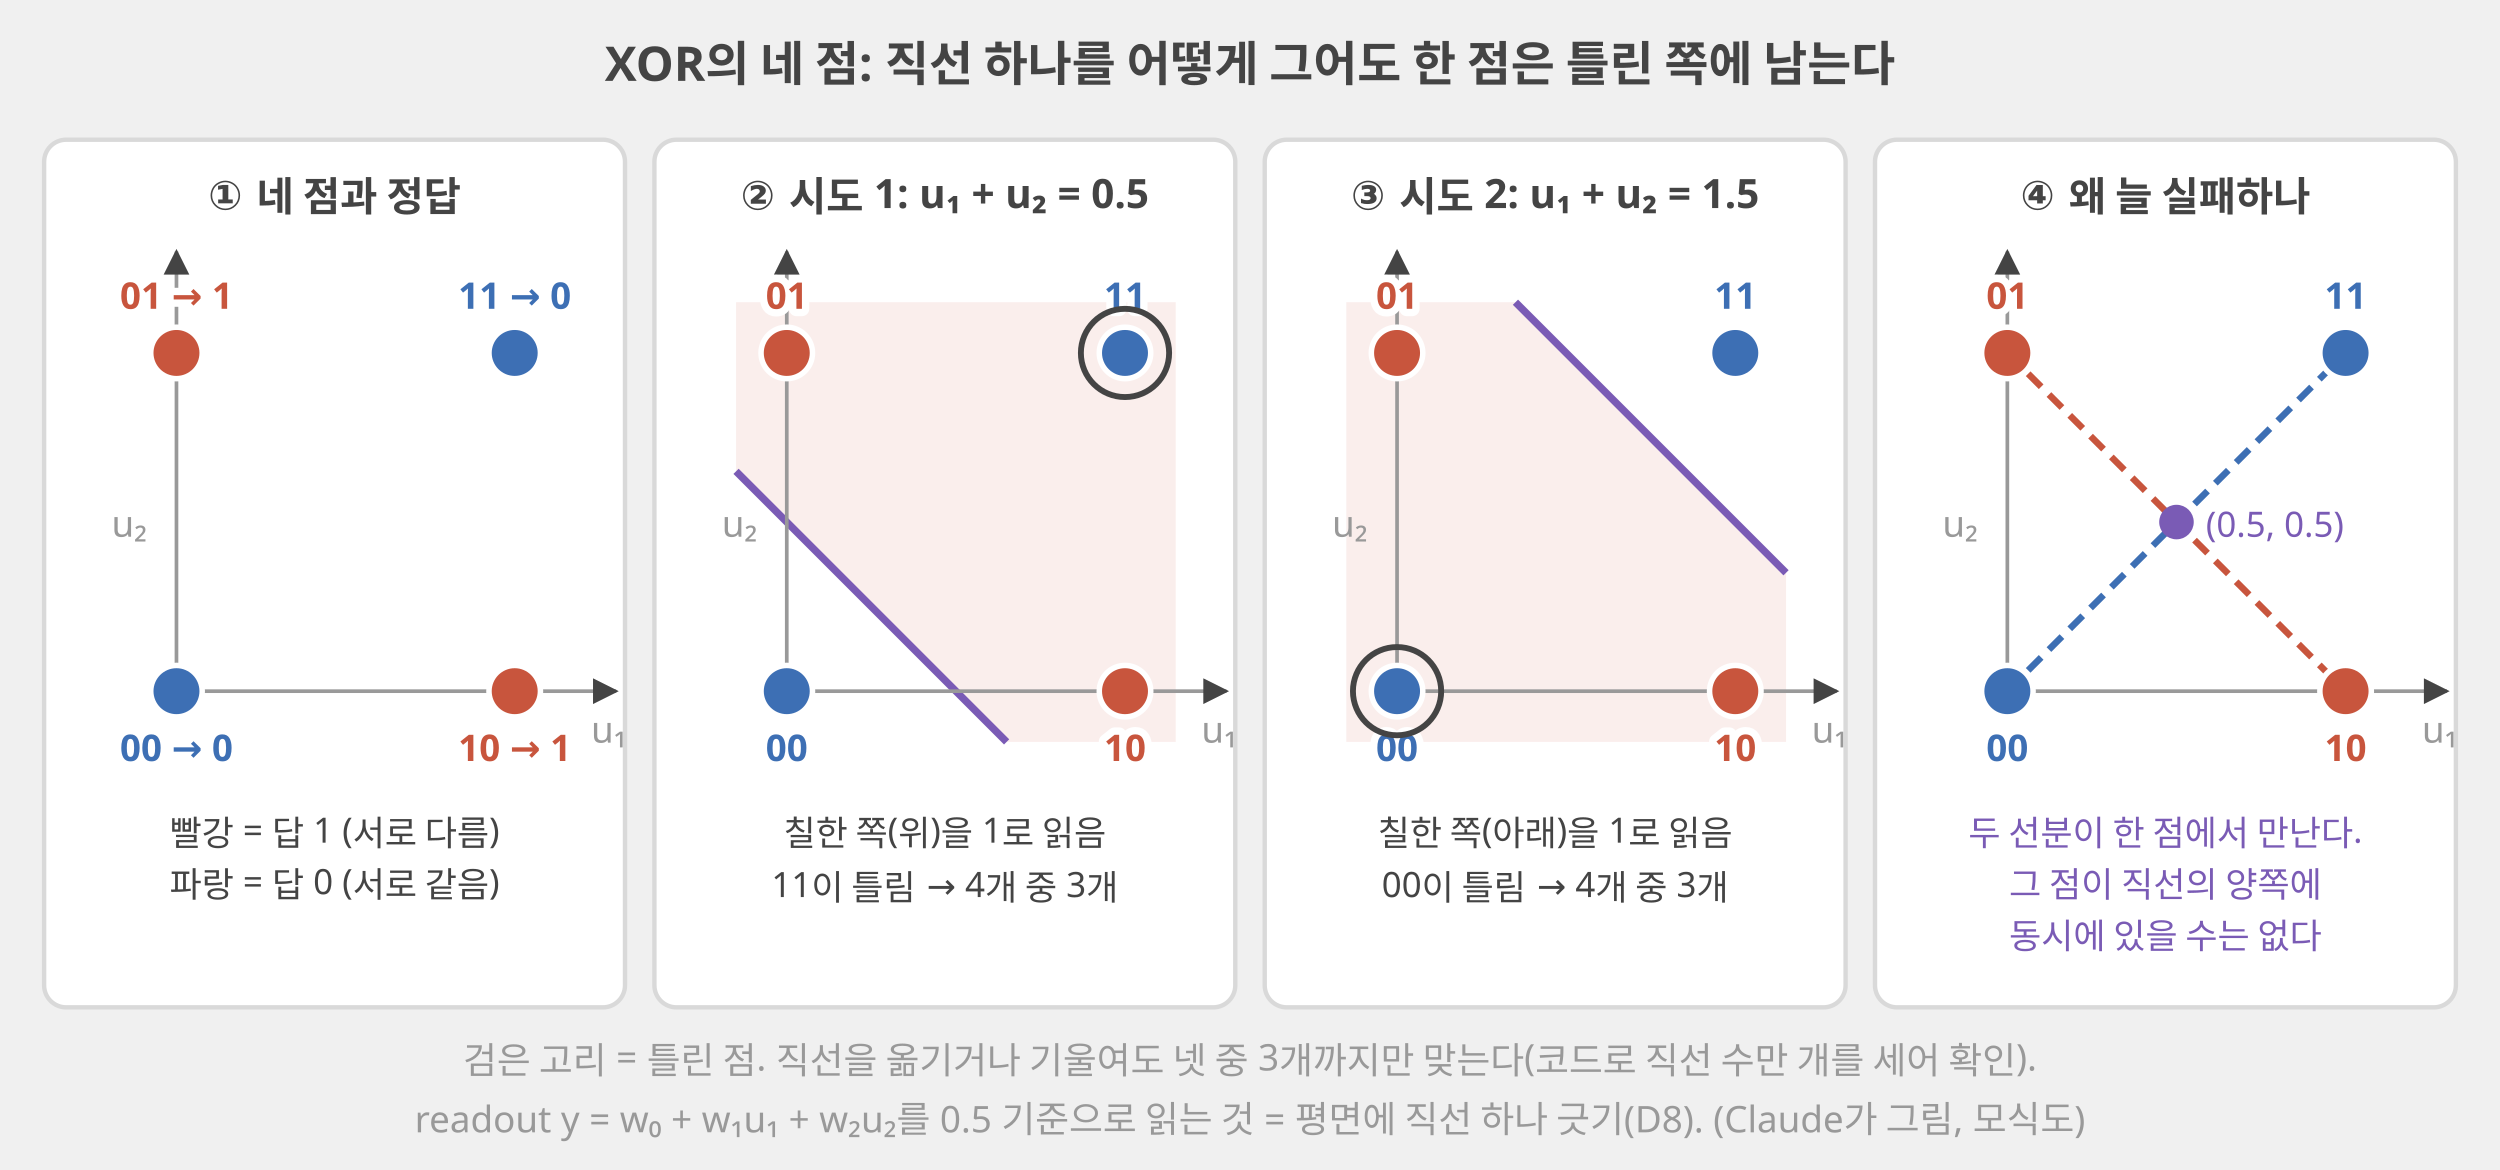
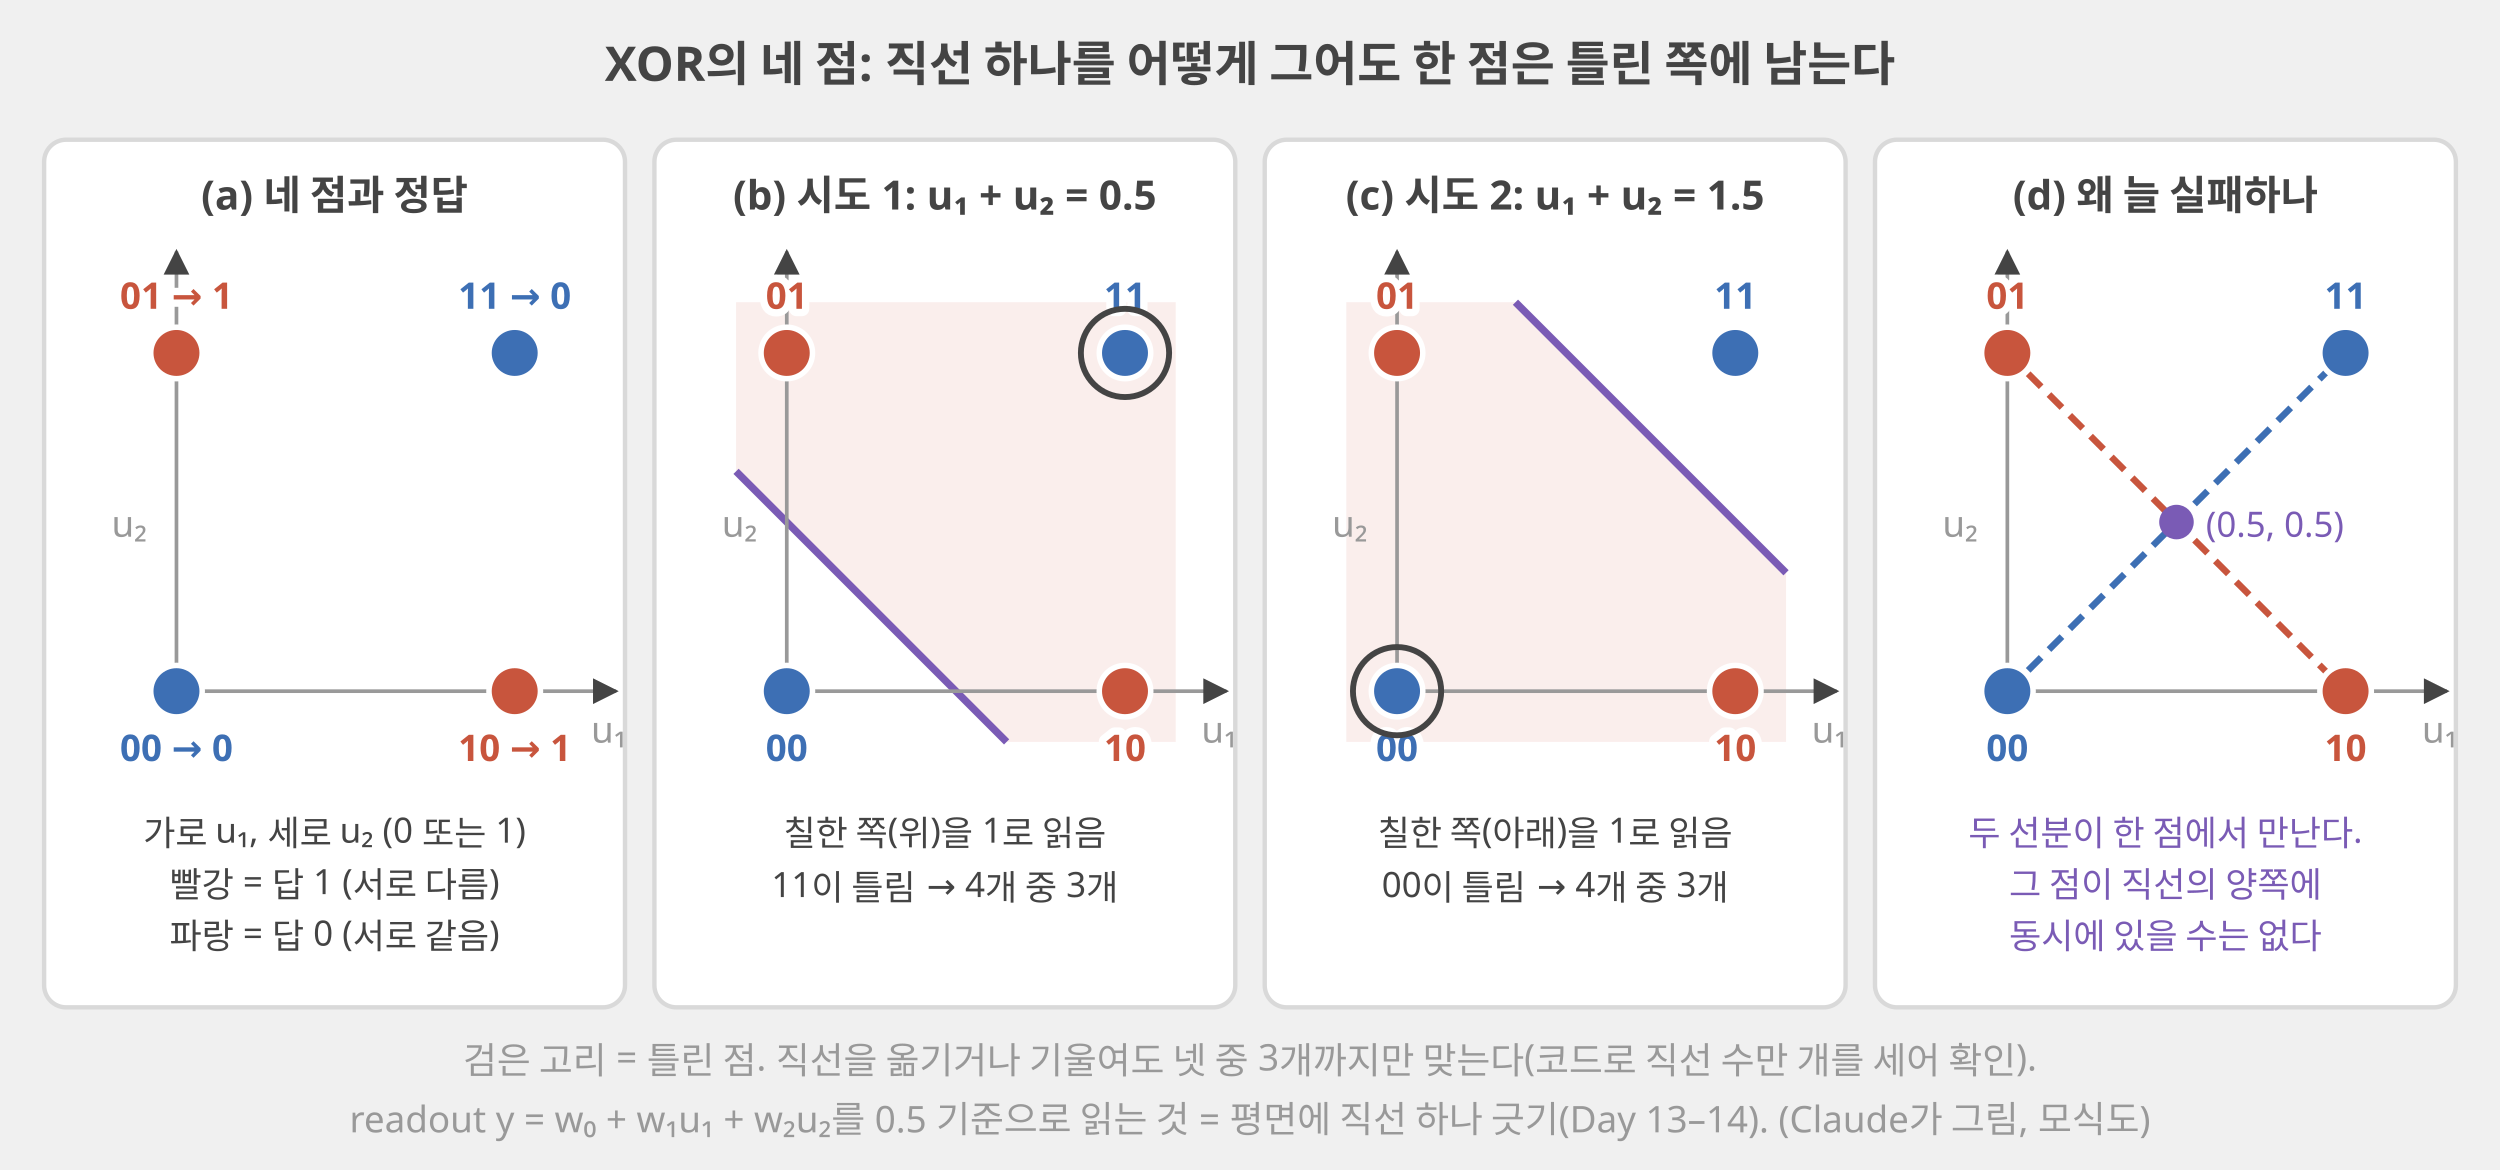
<svg xmlns="http://www.w3.org/2000/svg" viewBox="0 0 680 318" width="100%" font-family="Noto Sans KR, Malgun Gothic, sans-serif" font-size="13" fill="#444">
  <defs>
    <marker id="arr" viewBox="0 0 10 10" refX="9" refY="5" markerWidth="7" markerHeight="7" orient="auto-start-reverse">
      <path d="M0,0 L10,5 L0,10 z" fill="#444" />
    </marker>
  </defs>
  <text x="340.0" y="22" font-size="13" fill="#444" text-anchor="middle" font-weight="bold">XOR의 네 점: 직선 하나를 어떻게 그어도 한 점은 틀린 쪽에 남는다</text>
  <rect x="12" y="38" width="158" height="236" rx="6" fill="#fff" stroke="#d9d9d9" stroke-width="1.2" />
-   <text x="91" y="57" font-size="11" fill="#444" text-anchor="middle" font-weight="bold">① 네 점과 정답</text>
+   <text x="91" y="57" font-size="11" fill="#444" text-anchor="middle" font-weight="bold">(a) 네 점과 정답</text>
  <line x1="48" y1="188" x2="167.6" y2="188" stroke="#999" stroke-width="1" marker-end="url(#arr)" />
  <line x1="48" y1="188" x2="48" y2="68.4" stroke="#999" stroke-width="1" marker-end="url(#arr)" />
  <text x="165.6" y="202" font-size="10" fill="#999" text-anchor="middle" font-weight="normal">u₁</text>
  <text x="40" y="146.0" font-size="10" fill="#999" text-anchor="end" font-weight="normal">u₂</text>
  <circle cx="48" cy="188" r="7" fill="#3d6fb4" stroke="#fff" stroke-width="1.5" />
  <text x="48" y="207" font-size="10" fill="#3d6fb4" text-anchor="middle" font-weight="bold" stroke="#fff" stroke-width="4" paint-order="stroke" stroke-linejoin="round">00 → 0</text>
  <circle cx="48" cy="96" r="7" fill="#c8553d" stroke="#fff" stroke-width="1.5" />
  <text x="48" y="84" font-size="10" fill="#c8553d" text-anchor="middle" font-weight="bold" stroke="#fff" stroke-width="4" paint-order="stroke" stroke-linejoin="round">01 → 1</text>
  <circle cx="140" cy="188" r="7" fill="#c8553d" stroke="#fff" stroke-width="1.5" />
  <text x="140" y="207" font-size="10" fill="#c8553d" text-anchor="middle" font-weight="bold" stroke="#fff" stroke-width="4" paint-order="stroke" stroke-linejoin="round">10 → 1</text>
  <circle cx="140" cy="96" r="7" fill="#3d6fb4" stroke="#fff" stroke-width="1.5" />
  <text x="140" y="84" font-size="10" fill="#3d6fb4" text-anchor="middle" font-weight="bold" stroke="#fff" stroke-width="4" paint-order="stroke" stroke-linejoin="round">11 → 0</text>
-   <text x="91" y="230" font-size="9.5" fill="#444" text-anchor="middle" font-weight="normal">빨강 = 답 1 (서로 다름)</text>
-   <text x="91" y="244" font-size="9.5" fill="#444" text-anchor="middle" font-weight="normal">파랑 = 답 0 (서로 같음)</text>
+   <text x="91" y="230" font-size="9.5" fill="#444" text-anchor="middle" font-weight="normal">가로 u₁, 세로 u₂ (0 또는 1)</text>
+   <text x="91" y="244" font-size="9.5" fill="#444" text-anchor="middle" font-weight="normal">빨강 = 답 1 (서로 다름)</text>
+   <text x="91" y="258" font-size="9.5" fill="#444" text-anchor="middle" font-weight="normal">파랑 = 답 0 (서로 같음)</text>
  <rect x="178" y="38" width="158" height="236" rx="6" fill="#fff" stroke="#d9d9d9" stroke-width="1.2" />
-   <text x="257" y="57" font-size="11" fill="#444" text-anchor="middle" font-weight="bold">② 시도 1: u₁ + u₂ = 0.5</text>
+   <text x="257" y="57" font-size="11" fill="#444" text-anchor="middle" font-weight="bold">(b) 시도 1: u₁ + u₂ = 0.5</text>
  <polygon points="273.8,201.8 319.8,201.8 319.8,82.2 200.2,82.2 200.2,128.2" fill="#c8553d" fill-opacity="0.10" stroke="none" />
  <line x1="200.2" y1="128.2" x2="273.8" y2="201.8" stroke="#7a5bb5" stroke-width="2" />
  <line x1="214" y1="188" x2="333.6" y2="188" stroke="#999" stroke-width="1" marker-end="url(#arr)" />
  <line x1="214" y1="188" x2="214" y2="68.4" stroke="#999" stroke-width="1" marker-end="url(#arr)" />
  <text x="331.6" y="202" font-size="10" fill="#999" text-anchor="middle" font-weight="normal">u₁</text>
  <text x="206" y="146.0" font-size="10" fill="#999" text-anchor="end" font-weight="normal">u₂</text>
  <circle cx="214" cy="188" r="7" fill="#3d6fb4" stroke="#fff" stroke-width="1.5" />
  <text x="214" y="207" font-size="10" fill="#3d6fb4" text-anchor="middle" font-weight="bold" stroke="#fff" stroke-width="4" paint-order="stroke" stroke-linejoin="round">00</text>
  <circle cx="214" cy="96" r="7" fill="#c8553d" stroke="#fff" stroke-width="1.5" />
  <text x="214" y="84" font-size="10" fill="#c8553d" text-anchor="middle" font-weight="bold" stroke="#fff" stroke-width="4" paint-order="stroke" stroke-linejoin="round">01</text>
  <circle cx="306" cy="188" r="7" fill="#c8553d" stroke="#fff" stroke-width="1.5" />
  <text x="306" y="207" font-size="10" fill="#c8553d" text-anchor="middle" font-weight="bold" stroke="#fff" stroke-width="4" paint-order="stroke" stroke-linejoin="round">10</text>
  <circle cx="306" cy="96" r="7" fill="#3d6fb4" stroke="#fff" stroke-width="1.5" />
  <text x="306" y="84" font-size="10" fill="#3d6fb4" text-anchor="middle" font-weight="bold" stroke="#fff" stroke-width="4" paint-order="stroke" stroke-linejoin="round">11</text>
  <circle cx="306" cy="96" r="12" fill="none" stroke="#444" stroke-width="1.6" />
  <text x="257" y="230" font-size="9.5" fill="#444" text-anchor="middle" font-weight="normal">칠한 쪽(위)을 1로 읽음</text>
  <text x="257" y="244" font-size="9.5" fill="#444" text-anchor="middle" font-weight="normal">11이 틀림 → 4개 중 3개</text>
  <rect x="344" y="38" width="158" height="236" rx="6" fill="#fff" stroke="#d9d9d9" stroke-width="1.2" />
-   <text x="423" y="57" font-size="11" fill="#444" text-anchor="middle" font-weight="bold">③ 시도 2: u₁ + u₂ = 1.5</text>
+   <text x="423" y="57" font-size="11" fill="#444" text-anchor="middle" font-weight="bold">(c) 시도 2: u₁ + u₂ = 1.5</text>
  <polygon points="366.2,201.8 485.8,201.8 485.8,155.8 412.2,82.2 366.2,82.2" fill="#c8553d" fill-opacity="0.10" stroke="none" />
  <line x1="412.2" y1="82.2" x2="485.8" y2="155.8" stroke="#7a5bb5" stroke-width="2" />
  <line x1="380" y1="188" x2="499.6" y2="188" stroke="#999" stroke-width="1" marker-end="url(#arr)" />
  <line x1="380" y1="188" x2="380" y2="68.4" stroke="#999" stroke-width="1" marker-end="url(#arr)" />
  <text x="497.6" y="202" font-size="10" fill="#999" text-anchor="middle" font-weight="normal">u₁</text>
  <text x="372" y="146.0" font-size="10" fill="#999" text-anchor="end" font-weight="normal">u₂</text>
  <circle cx="380" cy="188" r="7" fill="#3d6fb4" stroke="#fff" stroke-width="1.5" />
  <text x="380" y="207" font-size="10" fill="#3d6fb4" text-anchor="middle" font-weight="bold" stroke="#fff" stroke-width="4" paint-order="stroke" stroke-linejoin="round">00</text>
  <circle cx="380" cy="188" r="12" fill="none" stroke="#444" stroke-width="1.6" />
  <circle cx="380" cy="96" r="7" fill="#c8553d" stroke="#fff" stroke-width="1.5" />
  <text x="380" y="84" font-size="10" fill="#c8553d" text-anchor="middle" font-weight="bold" stroke="#fff" stroke-width="4" paint-order="stroke" stroke-linejoin="round">01</text>
  <circle cx="472" cy="188" r="7" fill="#c8553d" stroke="#fff" stroke-width="1.5" />
  <text x="472" y="207" font-size="10" fill="#c8553d" text-anchor="middle" font-weight="bold" stroke="#fff" stroke-width="4" paint-order="stroke" stroke-linejoin="round">10</text>
  <circle cx="472" cy="96" r="7" fill="#3d6fb4" stroke="#fff" stroke-width="1.5" />
  <text x="472" y="84" font-size="10" fill="#3d6fb4" text-anchor="middle" font-weight="bold" stroke="#fff" stroke-width="4" paint-order="stroke" stroke-linejoin="round">11</text>
  <text x="423" y="230" font-size="9.5" fill="#444" text-anchor="middle" font-weight="normal">칠한 쪽(아래)을 1로 읽음</text>
  <text x="423" y="244" font-size="9.5" fill="#444" text-anchor="middle" font-weight="normal">00이 틀림 → 4개 중 3개</text>
  <rect x="510" y="38" width="158" height="236" rx="6" fill="#fff" stroke="#d9d9d9" stroke-width="1.2" />
-   <text x="589" y="57" font-size="11" fill="#444" text-anchor="middle" font-weight="bold">④ 왜 늘 실패하나</text>
+   <text x="589" y="57" font-size="11" fill="#444" text-anchor="middle" font-weight="bold">(d) 왜 늘 실패하나</text>
  <line x1="546" y1="188" x2="665.6" y2="188" stroke="#999" stroke-width="1" marker-end="url(#arr)" />
  <line x1="546" y1="188" x2="546" y2="68.4" stroke="#999" stroke-width="1" marker-end="url(#arr)" />
  <text x="663.6" y="202" font-size="10" fill="#999" text-anchor="middle" font-weight="normal">u₁</text>
  <text x="538" y="146.0" font-size="10" fill="#999" text-anchor="end" font-weight="normal">u₂</text>
  <line x1="546" y1="188" x2="638" y2="96" stroke="#3d6fb4" stroke-width="1.8" stroke-dasharray="5,3" />
  <line x1="546" y1="96" x2="638" y2="188" stroke="#c8553d" stroke-width="1.8" stroke-dasharray="5,3" />
  <circle cx="546" cy="188" r="7" fill="#3d6fb4" stroke="#fff" stroke-width="1.5" />
  <text x="546" y="207" font-size="10" fill="#3d6fb4" text-anchor="middle" font-weight="bold" stroke="#fff" stroke-width="4" paint-order="stroke" stroke-linejoin="round">00</text>
  <circle cx="546" cy="96" r="7" fill="#c8553d" stroke="#fff" stroke-width="1.5" />
  <text x="546" y="84" font-size="10" fill="#c8553d" text-anchor="middle" font-weight="bold" stroke="#fff" stroke-width="4" paint-order="stroke" stroke-linejoin="round">01</text>
  <circle cx="638" cy="188" r="7" fill="#c8553d" stroke="#fff" stroke-width="1.5" />
  <text x="638" y="207" font-size="10" fill="#c8553d" text-anchor="middle" font-weight="bold" stroke="#fff" stroke-width="4" paint-order="stroke" stroke-linejoin="round">10</text>
  <circle cx="638" cy="96" r="7" fill="#3d6fb4" stroke="#fff" stroke-width="1.5" />
  <text x="638" y="84" font-size="10" fill="#3d6fb4" text-anchor="middle" font-weight="bold" stroke="#fff" stroke-width="4" paint-order="stroke" stroke-linejoin="round">11</text>
  <circle cx="592.0" cy="142.0" r="4" fill="#7a5bb5" stroke="#7a5bb5" stroke-width="1.4" />
  <text x="600.0" y="146.0" font-size="9.5" fill="#7a5bb5" text-anchor="start" font-weight="normal">(0.5, 0.5)</text>
  <text x="589" y="230" font-size="9.5" fill="#7a5bb5" text-anchor="middle" font-weight="normal">두 선분이 한 점에서 만난다.</text>
  <text x="589" y="244" font-size="9.5" fill="#7a5bb5" text-anchor="middle" font-weight="normal">그 점이 직선의 양쪽에</text>
  <text x="589" y="258" font-size="9.5" fill="#7a5bb5" text-anchor="middle" font-weight="normal">동시에 있을 수는 없다</text>
  <text x="340.0" y="292" font-size="10" fill="#999" text-anchor="middle" font-weight="normal">검은 고리 = 틀린 점. 직선을 옮기거나 기울여도 넷 중 3개까지만 맞는다(코드로 직선 수만 개를 세어 확인).</text>
-   <text x="340.0" y="308" font-size="10" fill="#999" text-anchor="middle" font-weight="normal">readout y = w₀ + w₁u₁ + w₂u₂를 0.5 기준으로 읽는 것 = 평면에 직선 하나 긋기(D8). (Claude가 그림, 모식도)</text>
+   <text x="340.0" y="308" font-size="10" fill="#999" text-anchor="middle" font-weight="normal">readout y = w₀ + w₁u₁ + w₂u₂를 0.5 기준으로 읽는 것 = 평면에 직선 하나 긋기(Day 13–14). (Claude가 그림, 모식도)</text>
</svg>
